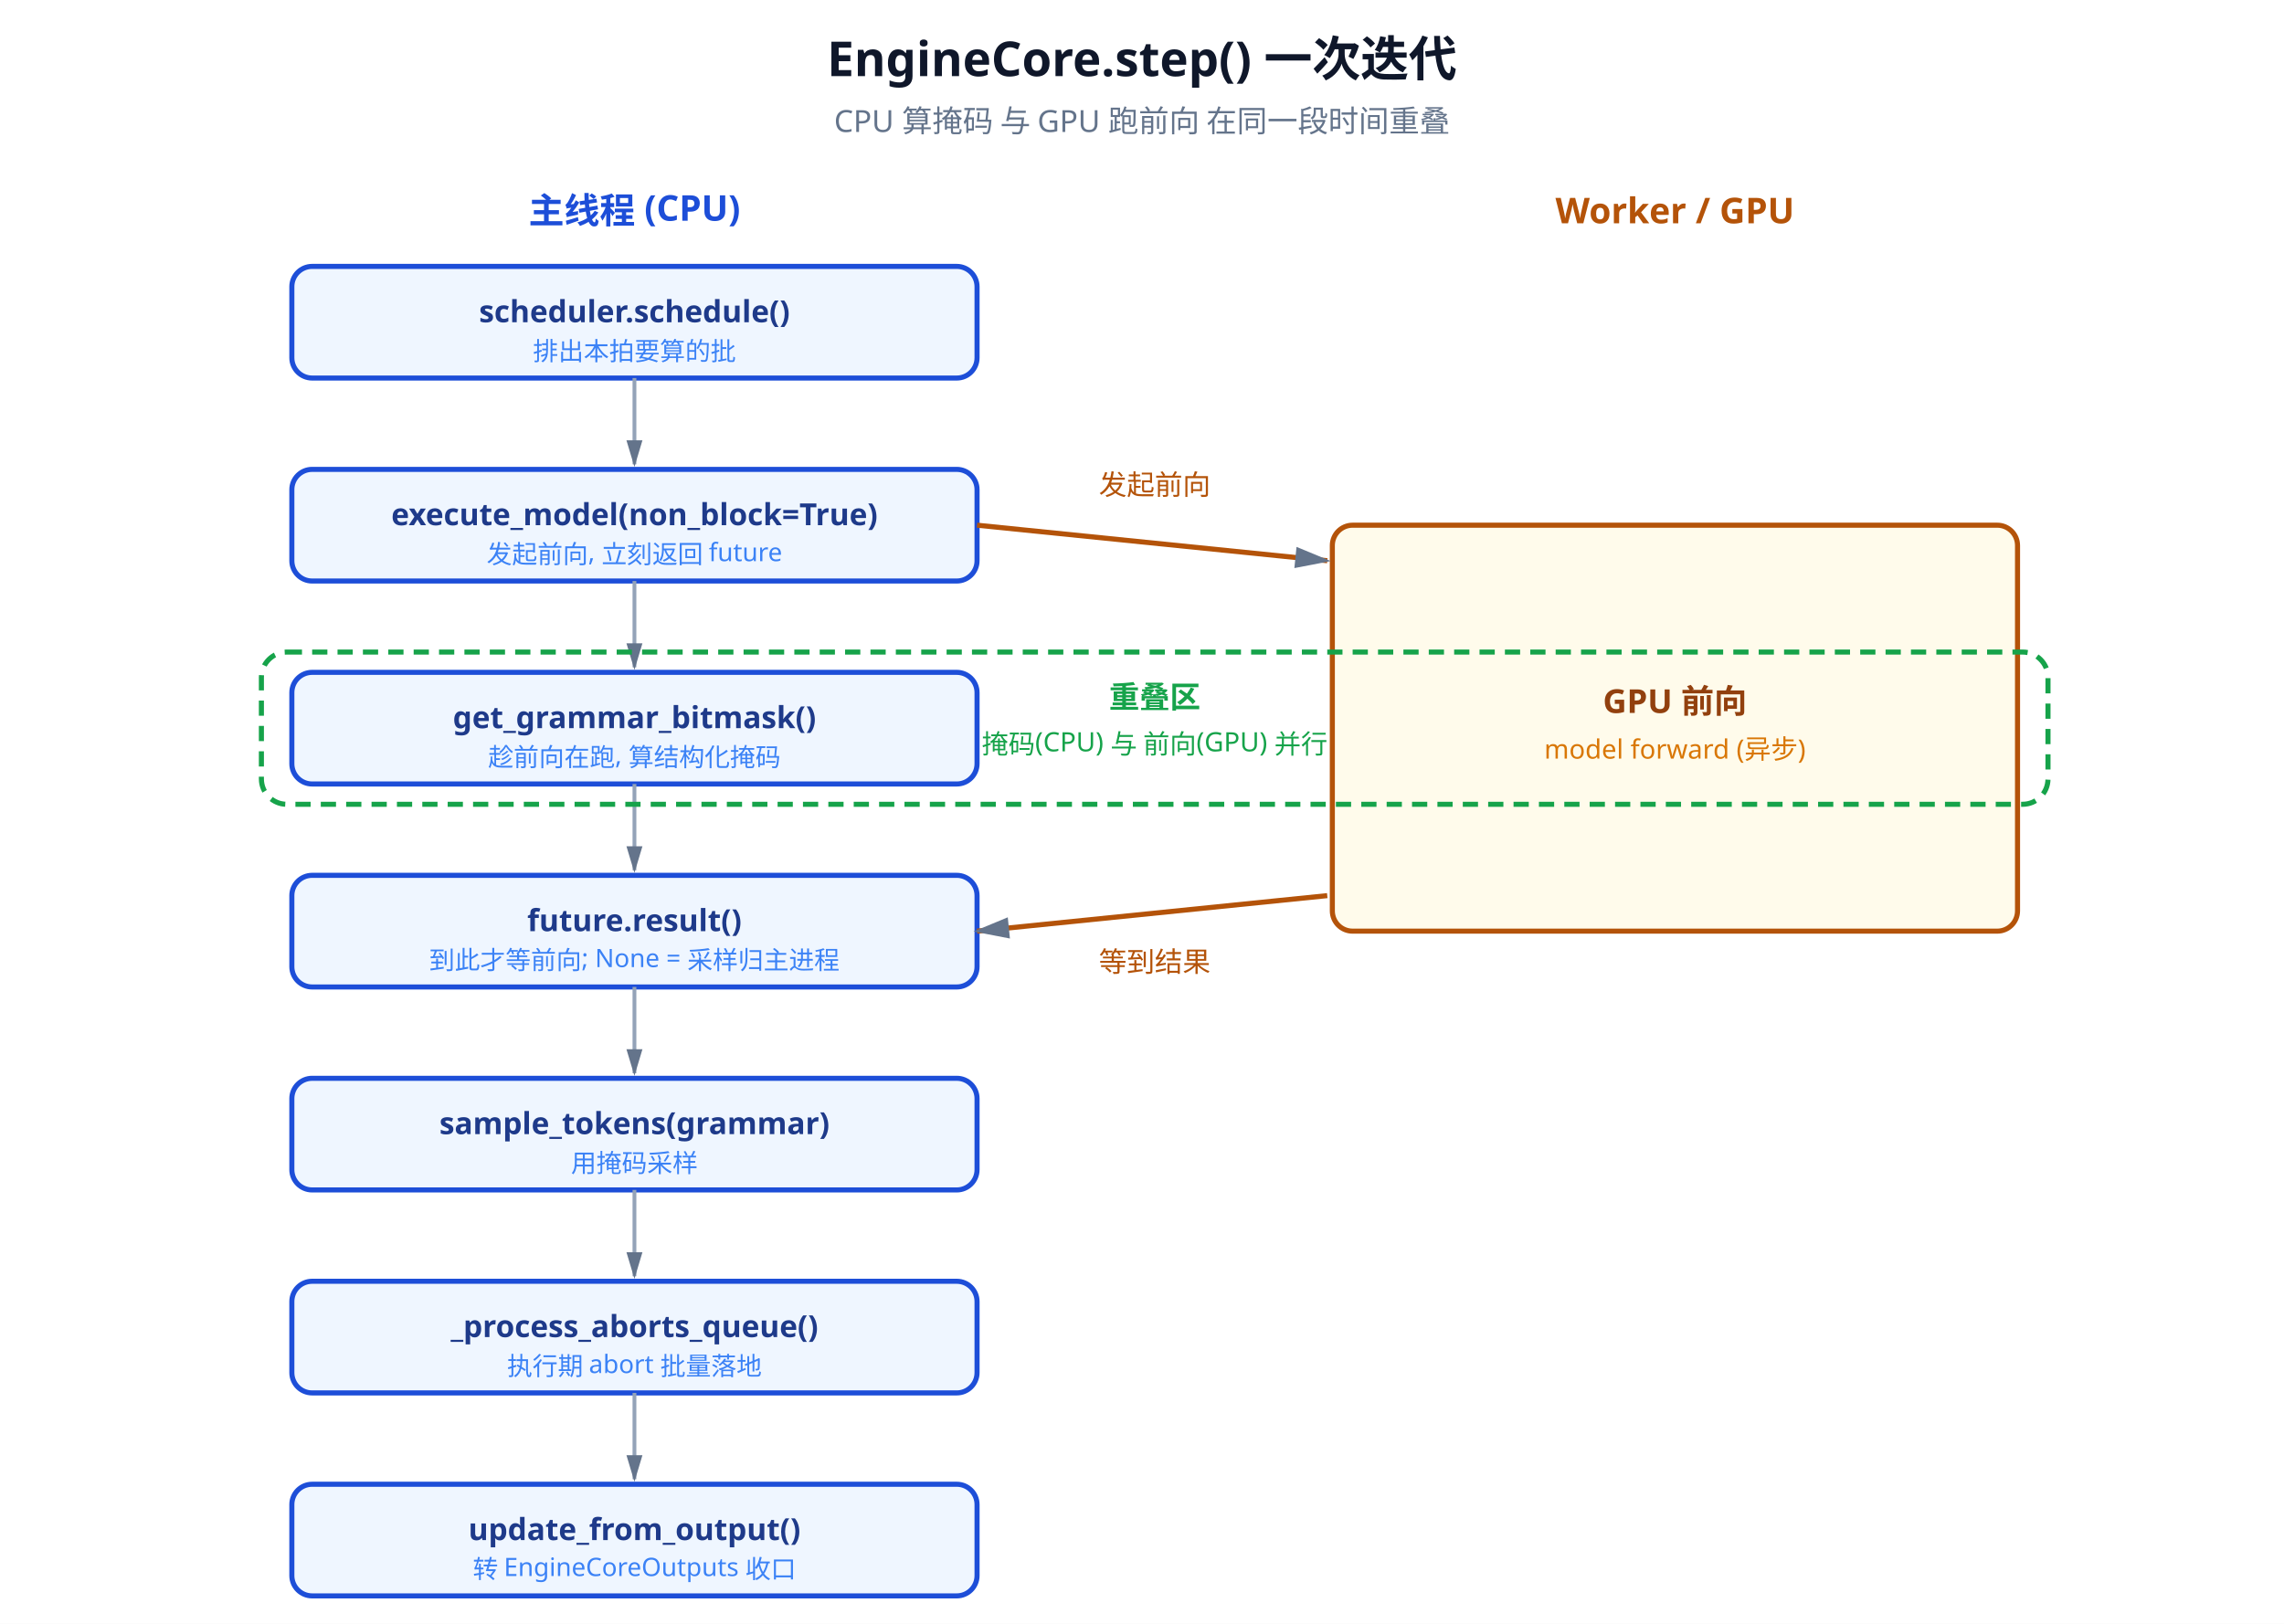
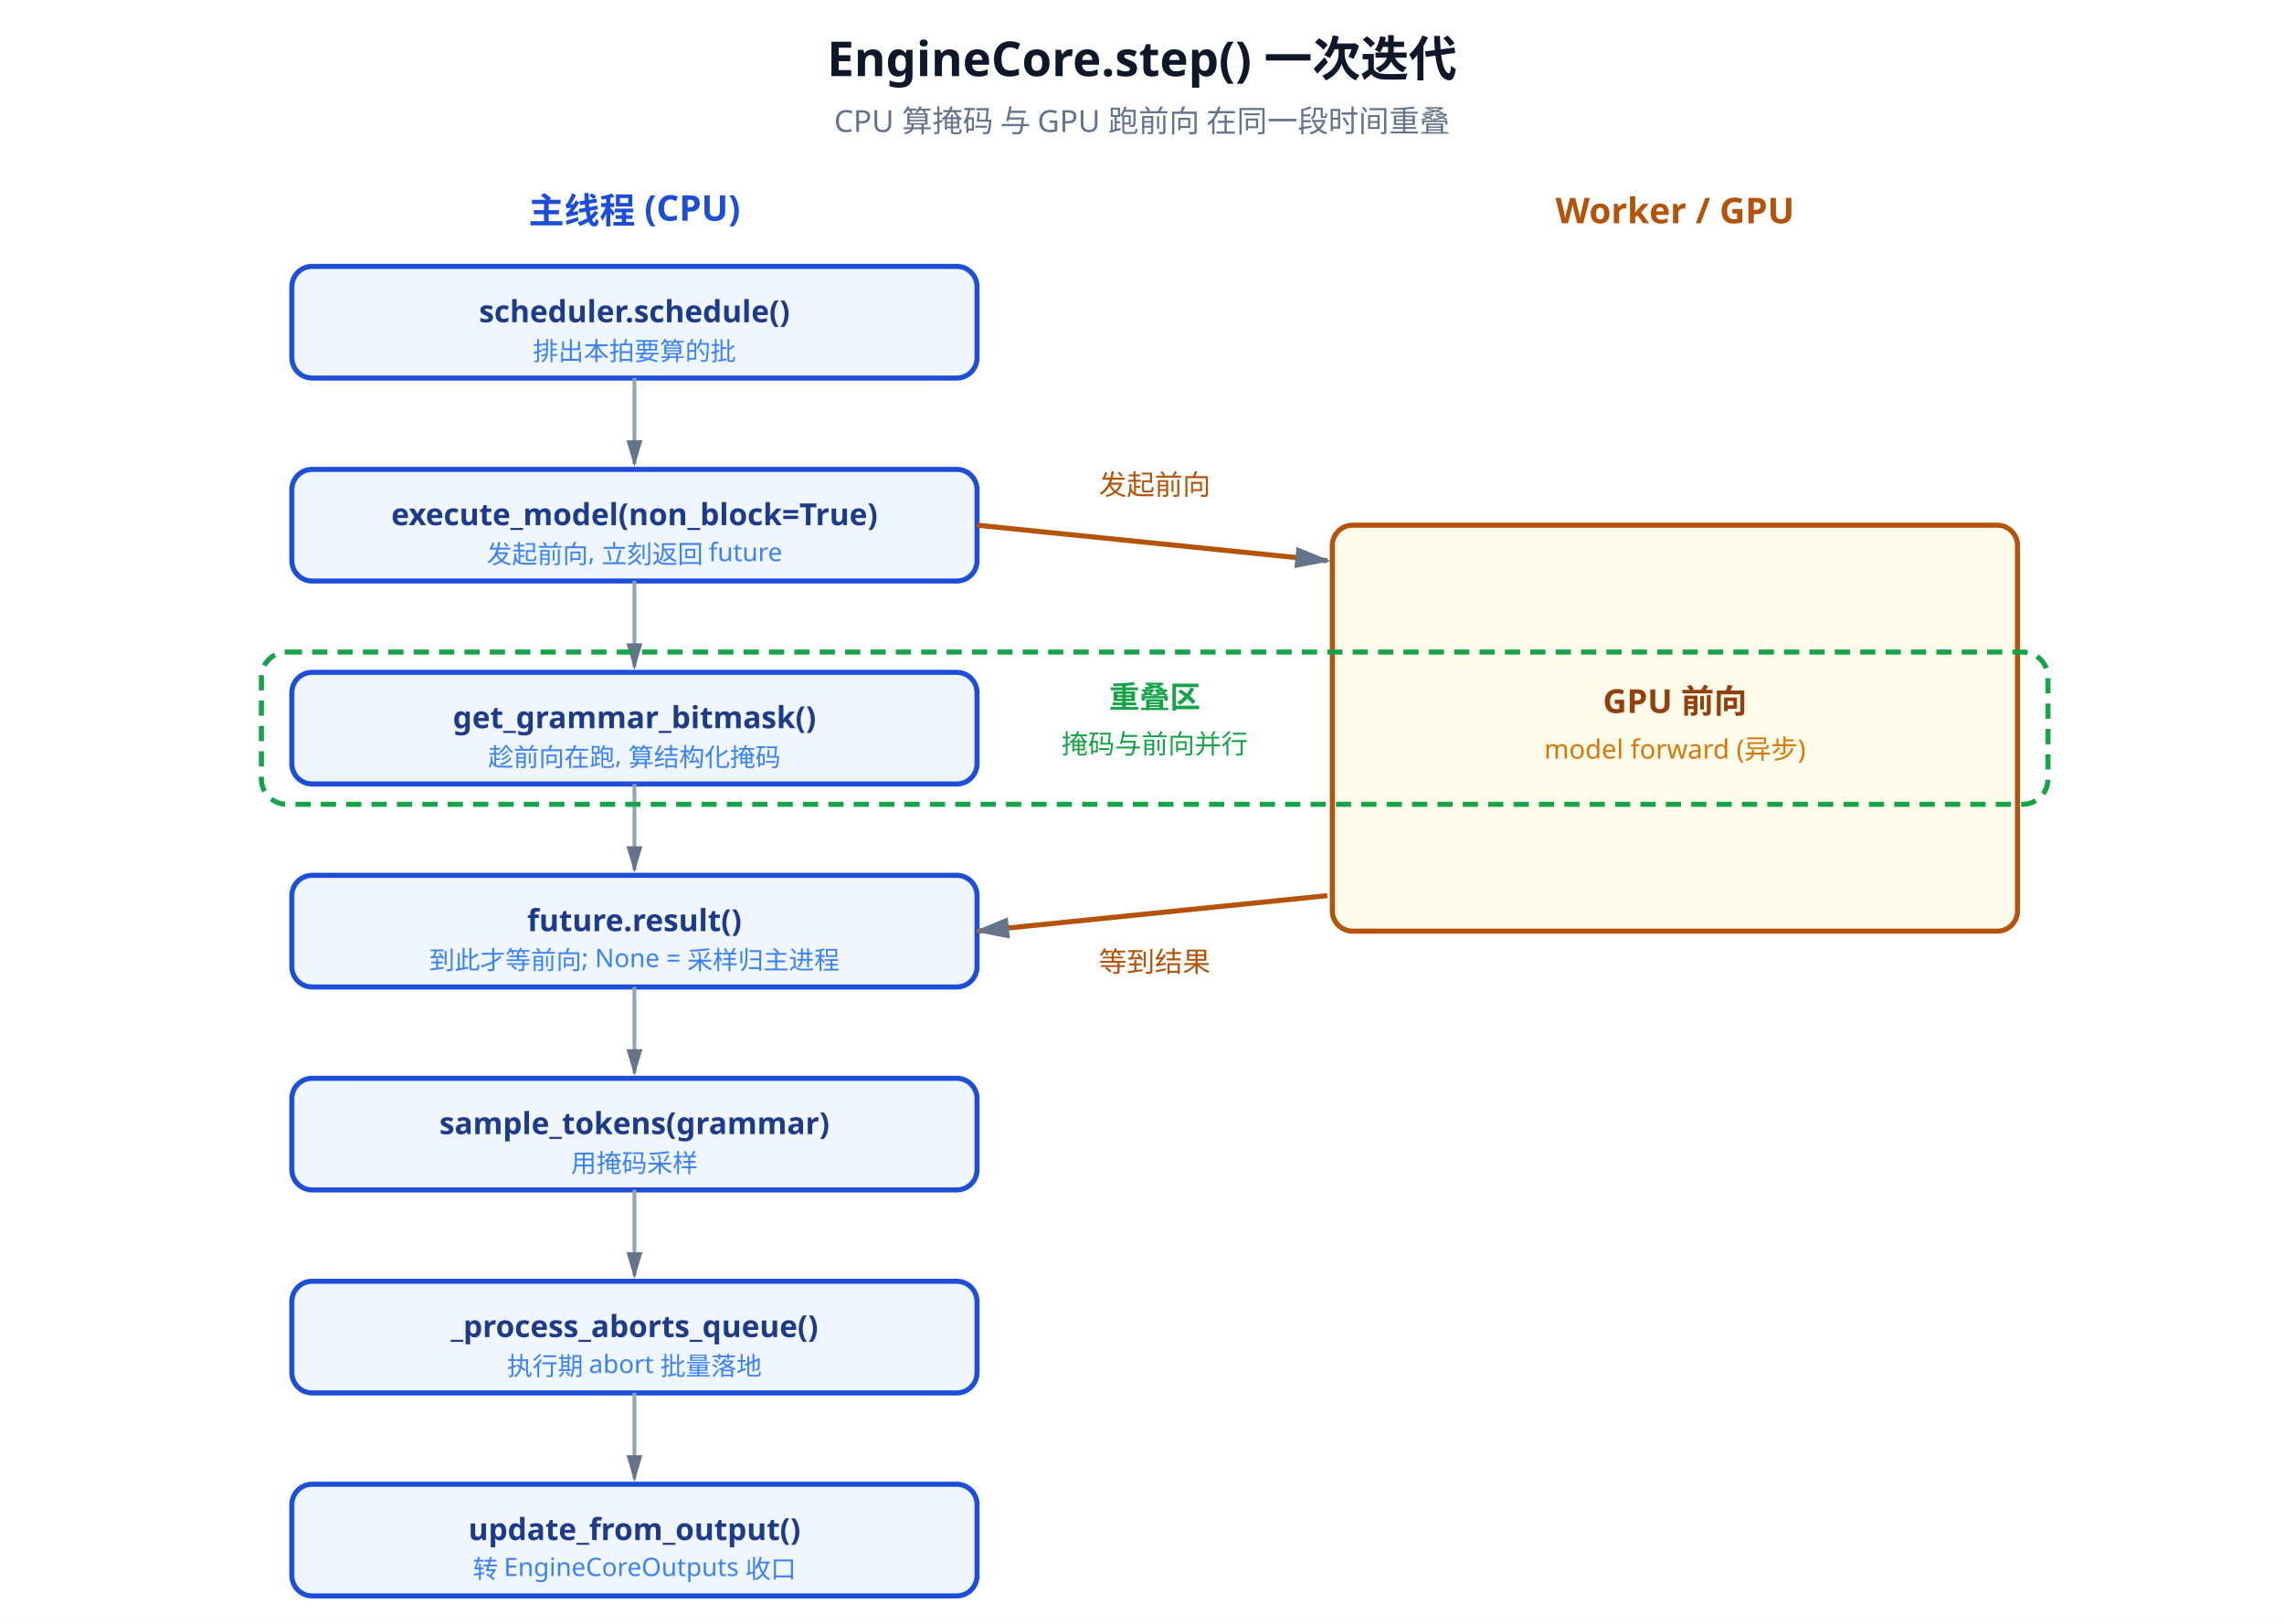
<svg xmlns="http://www.w3.org/2000/svg" viewBox="0 0 900 640">
  <defs>
    <marker id="a" viewBox="0 0 10 6" refX="9" refY="3" markerWidth="7" markerHeight="5" orient="auto">
      <path d="M0,0 L10,3 L0,6 Z" fill="#64748b" />
    </marker>
    <marker id="ar" viewBox="0 0 10 6" refX="9" refY="3" markerWidth="7" markerHeight="5" orient="auto">
      <path d="M0,0 L10,3 L0,6 Z" fill="#b91c1c" />
    </marker>
  </defs>
  <rect width="900" height="640" fill="white" />
  <text x="450" y="30" text-anchor="middle" font-size="19" font-family="sans-serif" font-weight="bold" fill="#0f172a">EngineCore.step() 一次迭代</text>
  <text x="450" y="52" text-anchor="middle" font-size="12" font-family="sans-serif" font-weight="normal" fill="#64748b">CPU 算掩码 与 GPU 跑前向 在同一段时间重叠</text>
  <text x="250" y="88" text-anchor="middle" font-size="14" font-family="sans-serif" font-weight="bold" fill="#1d4ed8">主线程 (CPU)</text>
  <text x="660" y="88" text-anchor="middle" font-size="14" font-family="sans-serif" font-weight="bold" fill="#b45309">Worker / GPU</text>
  <rect x="115" y="105" width="270" height="44" rx="8" fill="#eff6ff" stroke="#1d4ed8" stroke-width="2" />
  <text x="250" y="127" text-anchor="middle" font-size="12" font-family="sans-serif" font-weight="bold" fill="#1e3a8a">scheduler.schedule()</text>
  <text x="250" y="142" text-anchor="middle" font-size="10" font-family="sans-serif" font-weight="normal" fill="#3b82f6">排出本拍要算的批</text>
  <rect x="115" y="185" width="270" height="44" rx="8" fill="#eff6ff" stroke="#1d4ed8" stroke-width="2" />
  <text x="250" y="207" text-anchor="middle" font-size="12" font-family="sans-serif" font-weight="bold" fill="#1e3a8a">execute_model(non_block=True)</text>
  <text x="250" y="222" text-anchor="middle" font-size="10" font-family="sans-serif" font-weight="normal" fill="#3b82f6">发起前向, 立刻返回 future</text>
  <rect x="115" y="265" width="270" height="44" rx="8" fill="#eff6ff" stroke="#1d4ed8" stroke-width="2" />
  <text x="250" y="287" text-anchor="middle" font-size="12" font-family="sans-serif" font-weight="bold" fill="#1e3a8a">get_grammar_bitmask()</text>
  <text x="250" y="302" text-anchor="middle" font-size="10" font-family="sans-serif" font-weight="normal" fill="#3b82f6">趁前向在跑, 算结构化掩码</text>
  <rect x="115" y="345" width="270" height="44" rx="8" fill="#eff6ff" stroke="#1d4ed8" stroke-width="2" />
  <text x="250" y="367" text-anchor="middle" font-size="12" font-family="sans-serif" font-weight="bold" fill="#1e3a8a">future.result()</text>
  <text x="250" y="382" text-anchor="middle" font-size="10" font-family="sans-serif" font-weight="normal" fill="#3b82f6">到此才等前向; None = 采样归主进程</text>
  <rect x="115" y="425" width="270" height="44" rx="8" fill="#eff6ff" stroke="#1d4ed8" stroke-width="2" />
  <text x="250" y="447" text-anchor="middle" font-size="12" font-family="sans-serif" font-weight="bold" fill="#1e3a8a">sample_tokens(grammar)</text>
  <text x="250" y="462" text-anchor="middle" font-size="10" font-family="sans-serif" font-weight="normal" fill="#3b82f6">用掩码采样</text>
  <rect x="115" y="505" width="270" height="44" rx="8" fill="#eff6ff" stroke="#1d4ed8" stroke-width="2" />
  <text x="250" y="527" text-anchor="middle" font-size="12" font-family="sans-serif" font-weight="bold" fill="#1e3a8a">_process_aborts_queue()</text>
  <text x="250" y="542" text-anchor="middle" font-size="10" font-family="sans-serif" font-weight="normal" fill="#3b82f6">执行期 abort 批量落地</text>
  <rect x="115" y="585" width="270" height="44" rx="8" fill="#eff6ff" stroke="#1d4ed8" stroke-width="2" />
  <text x="250" y="607" text-anchor="middle" font-size="12" font-family="sans-serif" font-weight="bold" fill="#1e3a8a">update_from_output()</text>
  <text x="250" y="622" text-anchor="middle" font-size="10" font-family="sans-serif" font-weight="normal" fill="#3b82f6">转 EngineCoreOutputs 收口</text>
  <line x1="250" y1="149" x2="250" y2="183" stroke="#94a3b8" stroke-width="1.5" marker-end="url(#a)" />
  <line x1="250" y1="229" x2="250" y2="263" stroke="#94a3b8" stroke-width="1.5" marker-end="url(#a)" />
  <line x1="250" y1="309" x2="250" y2="343" stroke="#94a3b8" stroke-width="1.5" marker-end="url(#a)" />
  <line x1="250" y1="389" x2="250" y2="423" stroke="#94a3b8" stroke-width="1.5" marker-end="url(#a)" />
  <line x1="250" y1="469" x2="250" y2="503" stroke="#94a3b8" stroke-width="1.5" marker-end="url(#a)" />
  <line x1="250" y1="549" x2="250" y2="583" stroke="#94a3b8" stroke-width="1.5" marker-end="url(#a)" />
  <rect x="525" y="207" width="270" height="160" rx="8" fill="#fffbeb" stroke="#b45309" stroke-width="2" />
  <text x="660" y="281" text-anchor="middle" font-size="13" font-family="sans-serif" font-weight="bold" fill="#92400e">GPU 前向</text>
  <text x="660" y="299" text-anchor="middle" font-size="10.5" font-family="sans-serif" font-weight="normal" fill="#d97706">model forward (异步)</text>
  <line x1="385" y1="207" x2="523" y2="221" stroke="#b45309" stroke-width="2" marker-end="url(#a)" />
  <text x="455" y="195" text-anchor="middle" font-size="11" font-family="sans-serif" font-weight="normal" fill="#b45309">发起前向</text>
  <line x1="523" y1="353" x2="385" y2="367" stroke="#b45309" stroke-width="2" marker-end="url(#a)" />
  <text x="455" y="383" text-anchor="middle" font-size="11" font-family="sans-serif" font-weight="normal" fill="#b45309">等到结果</text>
  <rect x="103" y="257" width="704" height="60" rx="10" fill="none" stroke="#16a34a" stroke-width="2" stroke-dasharray="6 4" />
  <text x="455" y="279" text-anchor="middle" font-size="12" font-family="sans-serif" font-weight="bold" fill="#16a34a">重叠区</text>
-   <text x="455" y="297" text-anchor="middle" font-size="10.5" font-family="sans-serif" font-weight="normal" fill="#16a34a">掩码(CPU) 与 前向(GPU) 并行</text>
+   <text x="455" y="297" text-anchor="middle" font-size="10.5" font-family="sans-serif" font-weight="normal" fill="#16a34a">掩码与前向并行</text>
</svg>
